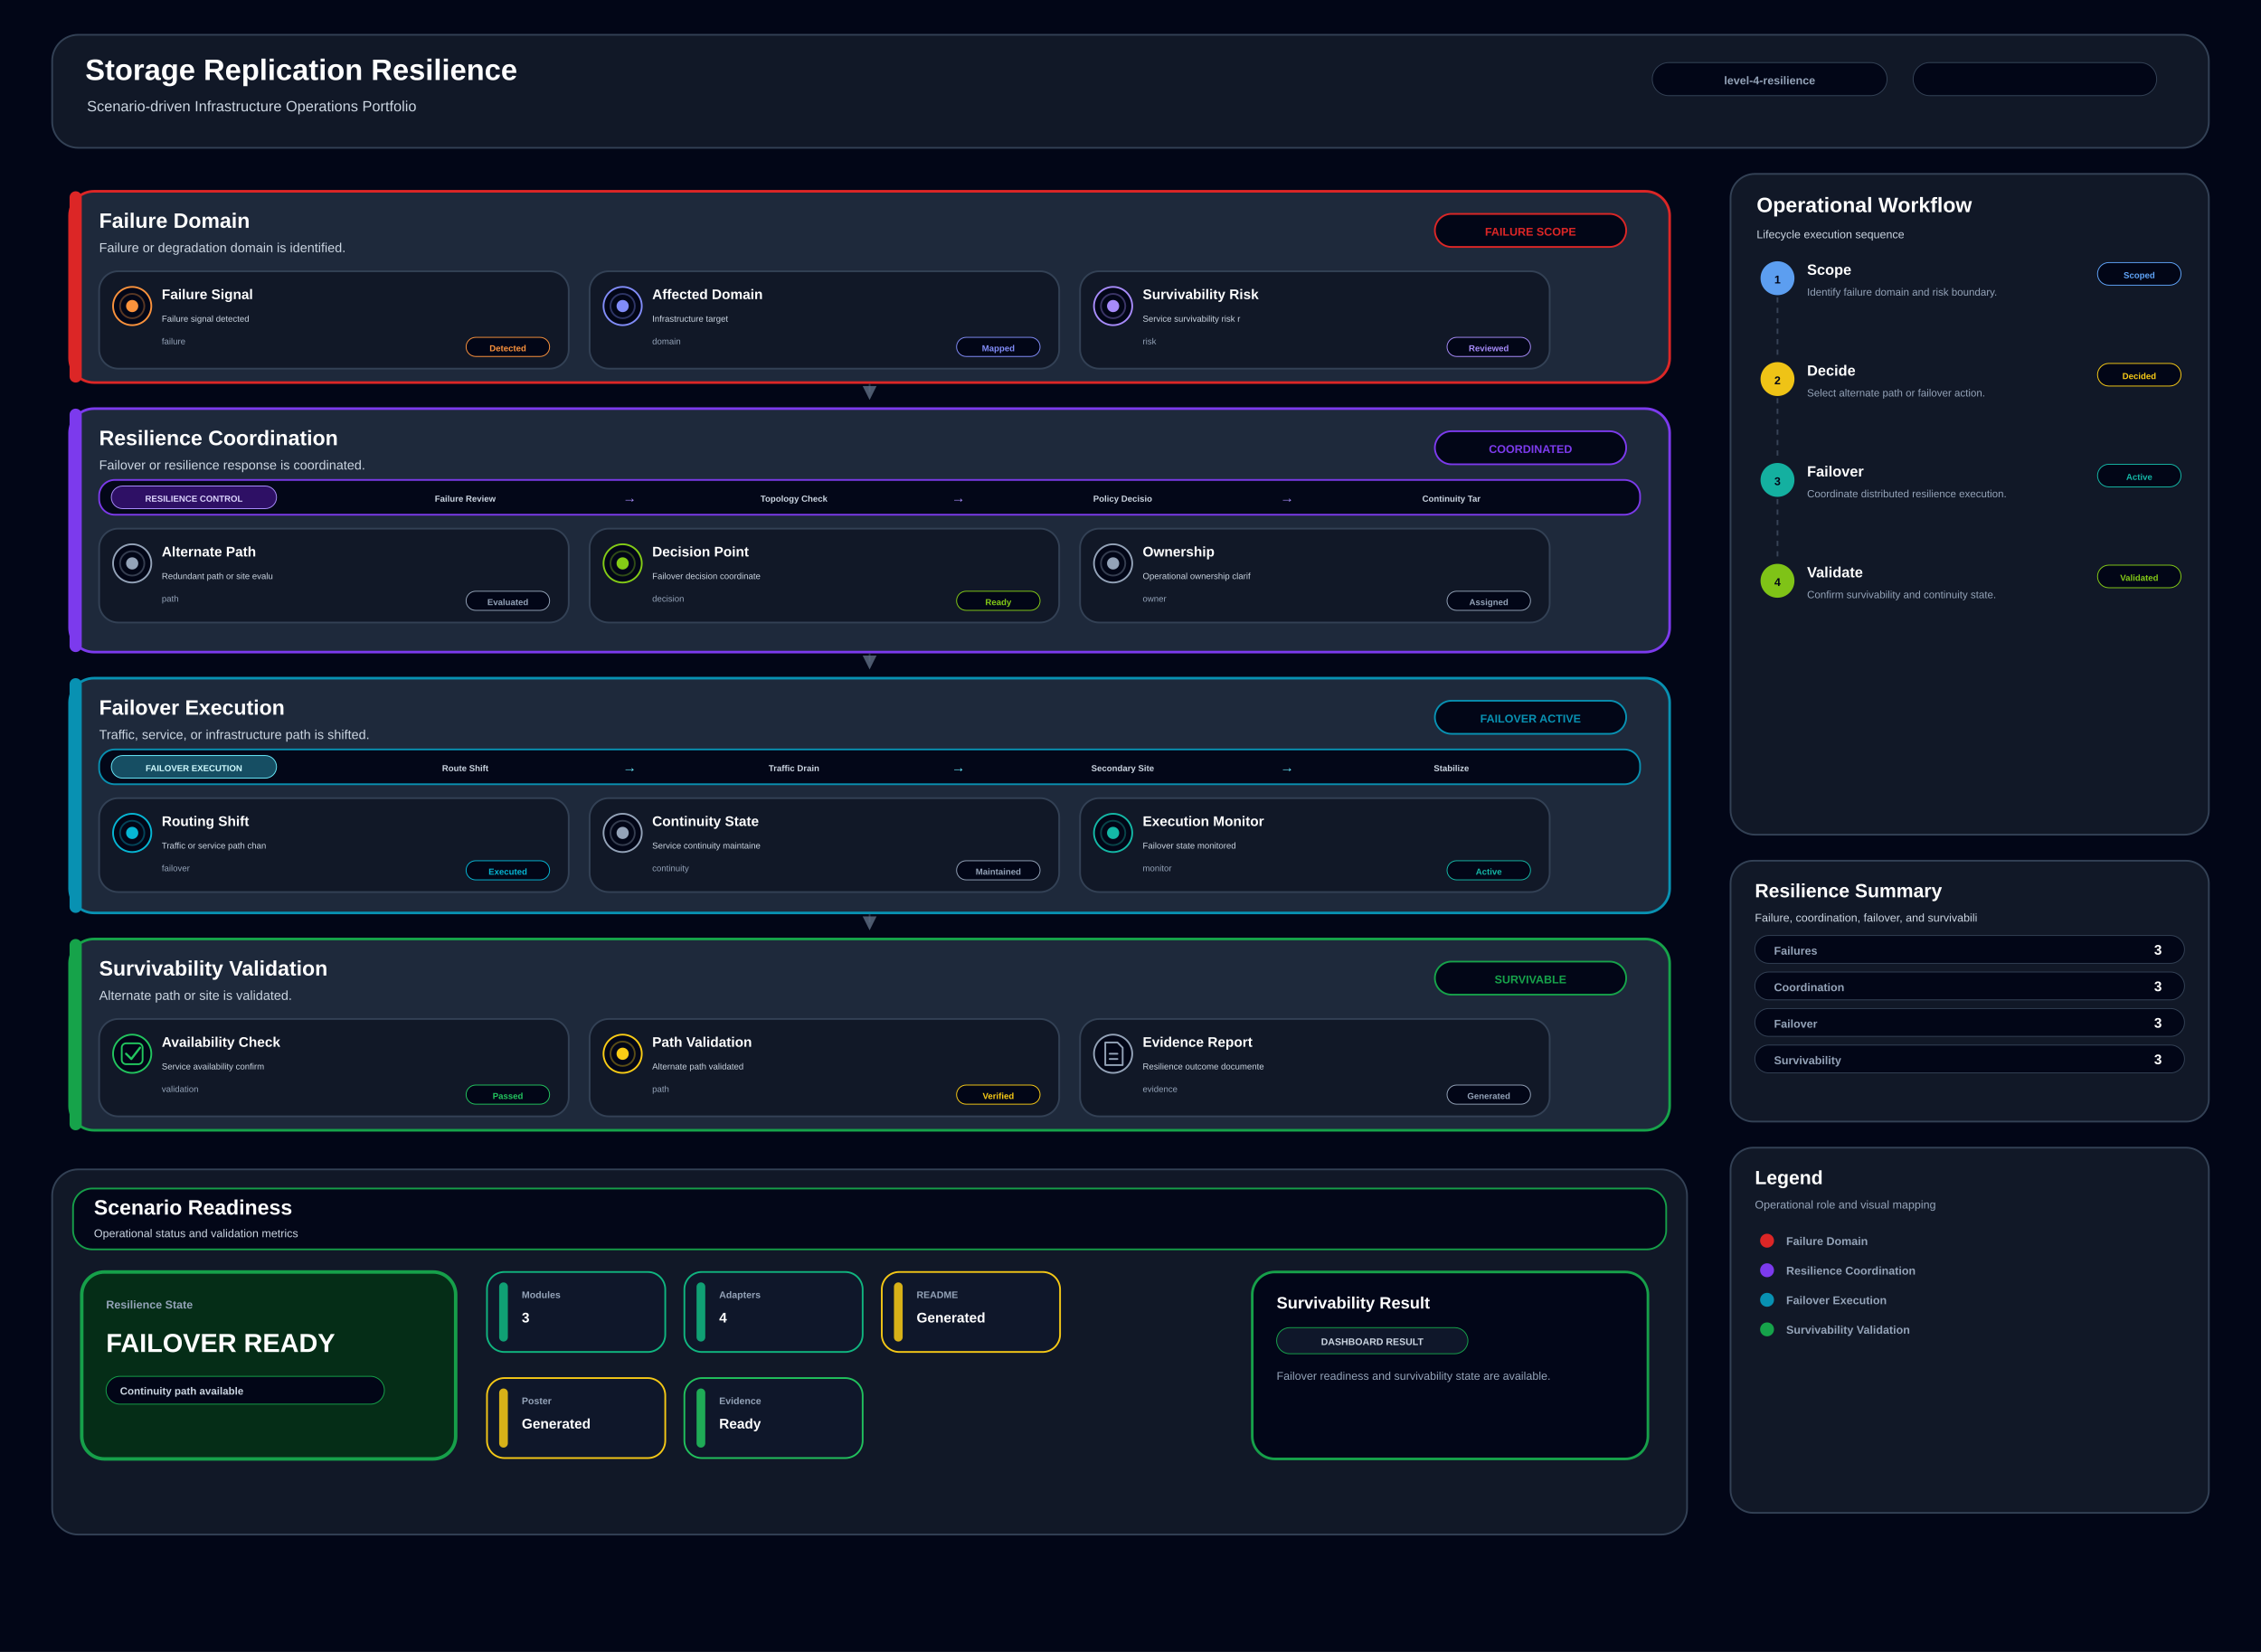
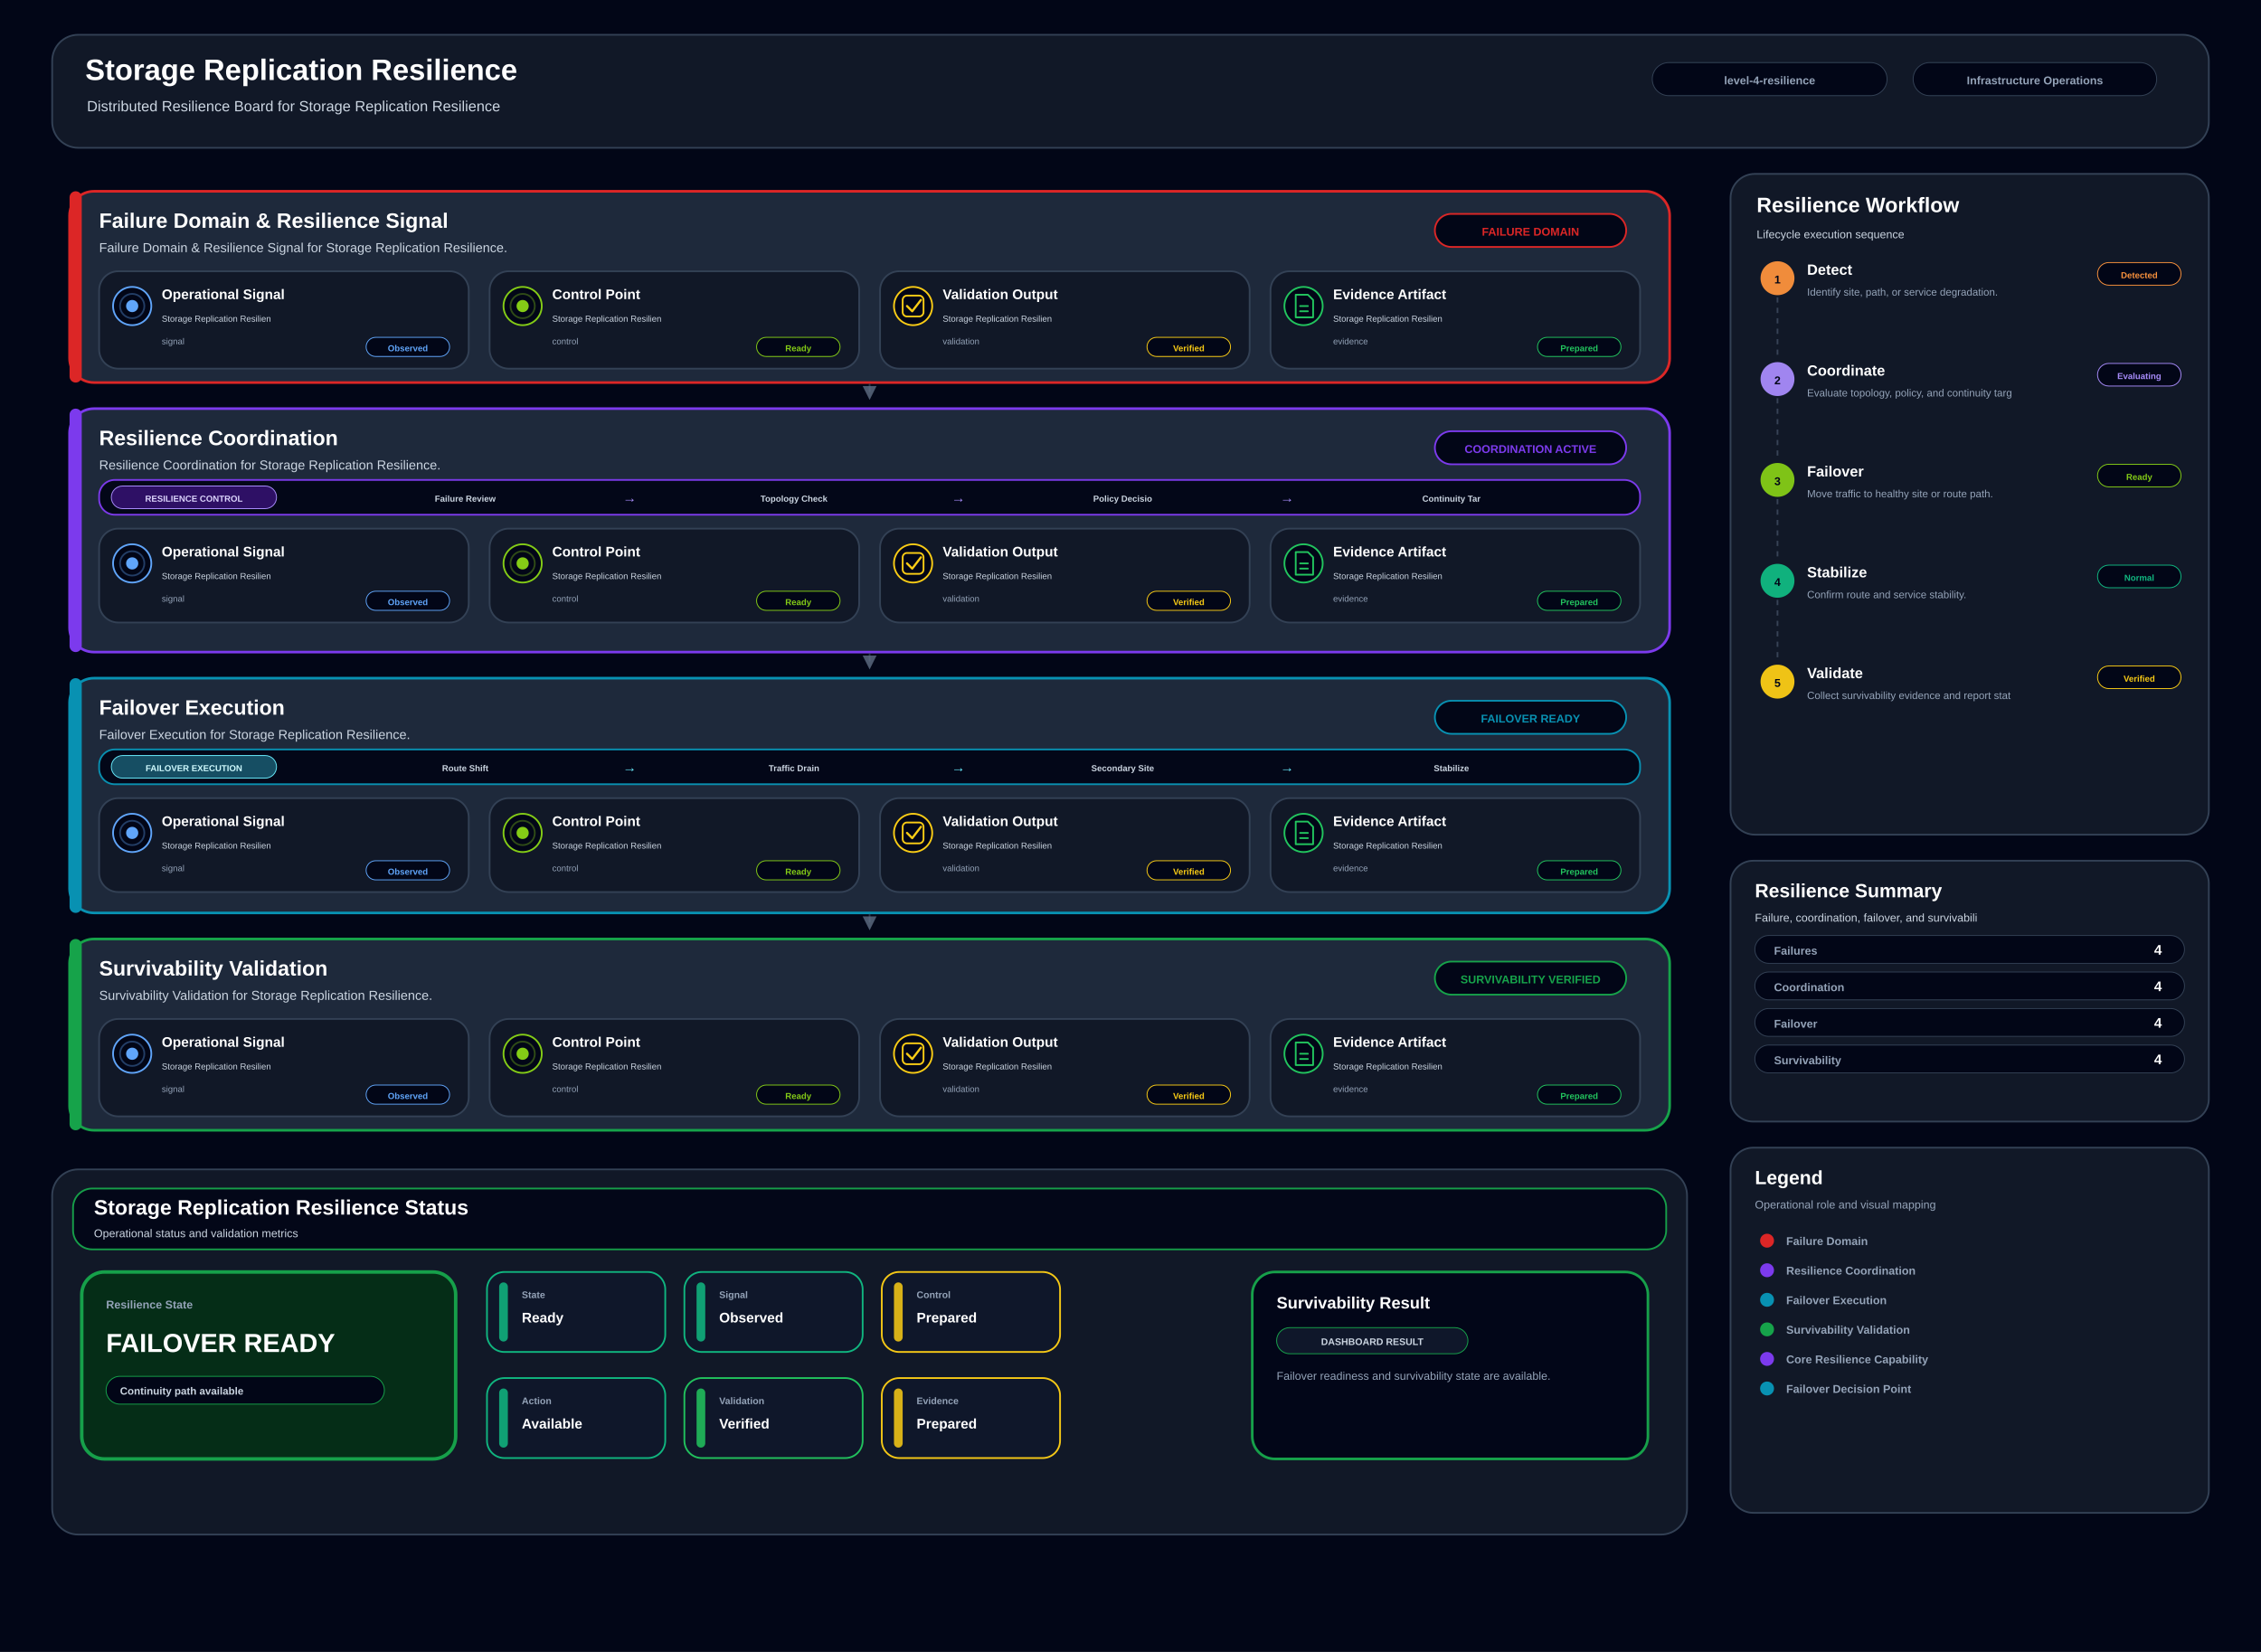
<svg xmlns="http://www.w3.org/2000/svg" width="2600" height="1900" viewBox="0 0 2600 1900" font-family="Arial, Helvetica, sans-serif">
  <style>text { font-family: Arial, Helvetica, sans-serif; letter-spacing: normal; word-spacing: normal; text-rendering: optimizeLegibility; font-kerning: normal; }</style>
  <style>text { font-family: Arial, Helvetica, sans-serif; letter-spacing: normal; word-spacing: normal; text-rendering: optimizeLegibility; font-kerning: normal; }</style>
  <rect width="2600" height="1900" fill="#020617" />
  <rect x="60" y="40" width="2480" height="130" rx="30" fill="#111827" stroke="#334155" stroke-width="2" />
  <text x="98" y="92" fill="#ffffff" font-size="34" font-weight="bold">Storage Replication Resilience</text>
-   <text x="100" y="128" fill="#cbd5e1" font-size="17">Scenario-driven Infrastructure Operations Portfolio</text>
+   <text x="100" y="128" fill="#cbd5e1" font-size="17">Distributed Resilience Board for Storage Replication Resilience</text>
  <rect x="1900" y="72" width="270" height="38" rx="19" fill="#020617" stroke="#334155" stroke-width="1" />
  <text x="2035" y="97" fill="#94a3b8" font-size="13" text-anchor="middle" font-weight="bold">level-4-resilience</text>
  <rect x="2200" y="72" width="280" height="38" rx="19" fill="#020617" stroke="#334155" stroke-width="1" />
-   <text x="2340" y="97" fill="#94a3b8" font-size="13" text-anchor="middle" font-weight="bold" />
+   <text x="2340" y="97" fill="#94a3b8" font-size="13" text-anchor="middle" font-weight="bold">Infrastructure Operations</text>
  <rect x="80" y="220" width="1840" height="220" rx="28" fill="#1e293b" stroke="#dc2626" stroke-width="3" />
  <rect x="80" y="220" width="14" height="220" rx="7" fill="#dc2626" />
-   <text x="114" y="262" fill="#ffffff" font-size="24" font-weight="bold">Failure Domain</text>
-   <text x="114" y="290" fill="#cbd5e1" font-size="15">Failure or degradation domain is identified.</text>
+   <text x="114" y="262" fill="#ffffff" font-size="24" font-weight="bold">Failure Domain &amp; Resilience Signal</text>
+   <text x="114" y="290" fill="#cbd5e1" font-size="15">Failure Domain &amp; Resilience Signal for Storage Replication Resilience.</text>
  <rect x="1650" y="246" width="220" height="38" rx="19" fill="#020617" stroke="#dc2626" stroke-width="2" />
-   <text x="1760" y="271" fill="#dc2626" font-size="13" text-anchor="middle" font-weight="bold">FAILURE SCOPE</text>
-   <rect x="114" y="312" width="540" height="112" rx="22" fill="#111827" stroke="#334155" stroke-width="2" />
-   <circle cx="152" cy="352" r="22" fill="#020617" stroke="#fb923c" stroke-width="2" />
-   <circle cx="152" cy="352" r="7" fill="#fb923c" />
-   <circle cx="152" cy="352" r="14" fill="none" stroke="#fb923c" stroke-width="2" opacity="0.35" />
-   <text x="186" y="344" fill="#ffffff" font-size="16" font-weight="bold">Failure Signal</text>
-   <text x="186" y="370" fill="#cbd5e1" font-size="10">Failure signal detected</text>
-   <text x="186" y="396" fill="#94a3b8" font-size="10">failure</text>
-   <rect x="536" y="388" width="96" height="22" rx="11" fill="#020617" stroke="#fb923c" stroke-width="1" />
-   <text x="584" y="404" fill="#fb923c" font-size="10" text-anchor="middle" font-weight="bold">Detected</text>
-   <rect x="678" y="312" width="540" height="112" rx="22" fill="#111827" stroke="#334155" stroke-width="2" />
-   <circle cx="716" cy="352" r="22" fill="#020617" stroke="#818cf8" stroke-width="2" />
-   <circle cx="716" cy="352" r="7" fill="#818cf8" />
-   <circle cx="716" cy="352" r="14" fill="none" stroke="#818cf8" stroke-width="2" opacity="0.35" />
-   <text x="750" y="344" fill="#ffffff" font-size="16" font-weight="bold">Affected Domain</text>
-   <text x="750" y="370" fill="#cbd5e1" font-size="10">Infrastructure target</text>
-   <text x="750" y="396" fill="#94a3b8" font-size="10">domain</text>
-   <rect x="1100" y="388" width="96" height="22" rx="11" fill="#020617" stroke="#818cf8" stroke-width="1" />
-   <text x="1148" y="404" fill="#818cf8" font-size="10" text-anchor="middle" font-weight="bold">Mapped</text>
-   <rect x="1242" y="312" width="540" height="112" rx="22" fill="#111827" stroke="#334155" stroke-width="2" />
-   <circle cx="1280" cy="352" r="22" fill="#020617" stroke="#a78bfa" stroke-width="2" />
-   <circle cx="1280" cy="352" r="7" fill="#a78bfa" />
-   <circle cx="1280" cy="352" r="14" fill="none" stroke="#a78bfa" stroke-width="2" opacity="0.35" />
-   <text x="1314" y="344" fill="#ffffff" font-size="16" font-weight="bold">Survivability Risk</text>
-   <text x="1314" y="370" fill="#cbd5e1" font-size="10">Service survivability risk r</text>
-   <text x="1314" y="396" fill="#94a3b8" font-size="10">risk</text>
-   <rect x="1664" y="388" width="96" height="22" rx="11" fill="#020617" stroke="#a78bfa" stroke-width="1" />
-   <text x="1712" y="404" fill="#a78bfa" font-size="10" text-anchor="middle" font-weight="bold">Reviewed</text>
+   <text x="1760" y="271" fill="#dc2626" font-size="13" text-anchor="middle" font-weight="bold">FAILURE DOMAIN</text>
+   <rect x="114" y="312" width="425" height="112" rx="22" fill="#111827" stroke="#334155" stroke-width="2" />
+   <circle cx="152" cy="352" r="22" fill="#020617" stroke="#60a5fa" stroke-width="2" />
+   <circle cx="152" cy="352" r="7" fill="#60a5fa" />
+   <circle cx="152" cy="352" r="14" fill="none" stroke="#60a5fa" stroke-width="2" opacity="0.35" />
+   <text x="186" y="344" fill="#ffffff" font-size="16" font-weight="bold">Operational Signal</text>
+   <text x="186" y="370" fill="#cbd5e1" font-size="10">Storage Replication Resilien</text>
+   <text x="186" y="396" fill="#94a3b8" font-size="10">signal</text>
+   <rect x="421" y="388" width="96" height="22" rx="11" fill="#020617" stroke="#60a5fa" stroke-width="1" />
+   <text x="469" y="404" fill="#60a5fa" font-size="10" text-anchor="middle" font-weight="bold">Observed</text>
+   <rect x="563" y="312" width="425" height="112" rx="22" fill="#111827" stroke="#334155" stroke-width="2" />
+   <circle cx="601" cy="352" r="22" fill="#020617" stroke="#84cc16" stroke-width="2" />
+   <circle cx="601" cy="352" r="7" fill="#84cc16" />
+   <circle cx="601" cy="352" r="14" fill="none" stroke="#84cc16" stroke-width="2" opacity="0.35" />
+   <text x="635" y="344" fill="#ffffff" font-size="16" font-weight="bold">Control Point</text>
+   <text x="635" y="370" fill="#cbd5e1" font-size="10">Storage Replication Resilien</text>
+   <text x="635" y="396" fill="#94a3b8" font-size="10">control</text>
+   <rect x="870" y="388" width="96" height="22" rx="11" fill="#020617" stroke="#84cc16" stroke-width="1" />
+   <text x="918" y="404" fill="#84cc16" font-size="10" text-anchor="middle" font-weight="bold">Ready</text>
+   <rect x="1012" y="312" width="425" height="112" rx="22" fill="#111827" stroke="#334155" stroke-width="2" />
+   <circle cx="1050" cy="352" r="22" fill="#020617" stroke="#facc15" stroke-width="2" />
+   <rect x="1038" y="340" width="24" height="24" rx="5" fill="none" stroke="#facc15" stroke-width="2" />
+   <polyline points="1043,352 1049,358 1059,345" fill="none" stroke="#facc15" stroke-width="2.5" stroke-linecap="round" stroke-linejoin="round" />
+   <text x="1084" y="344" fill="#ffffff" font-size="16" font-weight="bold">Validation Output</text>
+   <text x="1084" y="370" fill="#cbd5e1" font-size="10">Storage Replication Resilien</text>
+   <text x="1084" y="396" fill="#94a3b8" font-size="10">validation</text>
+   <rect x="1319" y="388" width="96" height="22" rx="11" fill="#020617" stroke="#facc15" stroke-width="1" />
+   <text x="1367" y="404" fill="#facc15" font-size="10" text-anchor="middle" font-weight="bold">Verified</text>
+   <rect x="1461" y="312" width="425" height="112" rx="22" fill="#111827" stroke="#334155" stroke-width="2" />
+   <circle cx="1499" cy="352" r="22" fill="#020617" stroke="#22c55e" stroke-width="2" />
+   <polygon points="1490,339 1504,339 1510,345 1510,365 1490,365" fill="none" stroke="#22c55e" stroke-width="2" stroke-linejoin="round" />
+   <line x1="1495" y1="352" x2="1504" y2="352" stroke="#22c55e" stroke-width="2" stroke-linecap="round" />
+   <line x1="1495" y1="358" x2="1504" y2="358" stroke="#22c55e" stroke-width="2" stroke-linecap="round" />
+   <text x="1533" y="344" fill="#ffffff" font-size="16" font-weight="bold">Evidence Artifact</text>
+   <text x="1533" y="370" fill="#cbd5e1" font-size="10">Storage Replication Resilien</text>
+   <text x="1533" y="396" fill="#94a3b8" font-size="10">evidence</text>
+   <rect x="1768" y="388" width="96" height="22" rx="11" fill="#020617" stroke="#22c55e" stroke-width="1" />
+   <text x="1816" y="404" fill="#22c55e" font-size="10" text-anchor="middle" font-weight="bold">Prepared</text>
  <rect x="80" y="470" width="1840" height="280" rx="28" fill="#1e293b" stroke="#7c3aed" stroke-width="3" />
  <rect x="80" y="470" width="14" height="280" rx="7" fill="#7c3aed" />
  <text x="114" y="512" fill="#ffffff" font-size="24" font-weight="bold">Resilience Coordination</text>
-   <text x="114" y="540" fill="#cbd5e1" font-size="15">Failover or resilience response is coordinated.</text>
+   <text x="114" y="540" fill="#cbd5e1" font-size="15">Resilience Coordination for Storage Replication Resilience.</text>
  <rect x="1650" y="496" width="220" height="38" rx="19" fill="#020617" stroke="#7c3aed" stroke-width="2" />
-   <text x="1760" y="521" fill="#7c3aed" font-size="13" text-anchor="middle" font-weight="bold">COORDINATED</text>
+   <text x="1760" y="521" fill="#7c3aed" font-size="13" text-anchor="middle" font-weight="bold">COORDINATION ACTIVE</text>
  <rect x="114" y="552" width="1772" height="40" rx="18" fill="#020617" stroke="#7c3aed" stroke-width="2" opacity="0.98" />
  <rect x="128" y="559" width="190" height="26" rx="13" fill="#2e1065" stroke="#a78bfa" stroke-width="1" />
  <text x="223.0" y="577" fill="#ddd6fe" font-size="10" text-anchor="middle" font-weight="bold">RESILIENCE CONTROL</text>
  <text x="535.0" y="577" fill="#cbd5e1" font-size="10" text-anchor="middle" font-weight="bold">Failure Review</text>
  <text x="724.0" y="578" fill="#a78bfa" font-size="16" text-anchor="middle" font-weight="bold">→</text>
  <text x="913.0" y="577" fill="#cbd5e1" font-size="10" text-anchor="middle" font-weight="bold">Topology Check</text>
  <text x="1102.0" y="578" fill="#a78bfa" font-size="16" text-anchor="middle" font-weight="bold">→</text>
  <text x="1291.0" y="577" fill="#cbd5e1" font-size="10" text-anchor="middle" font-weight="bold">Policy Decisio</text>
  <text x="1480.0" y="578" fill="#a78bfa" font-size="16" text-anchor="middle" font-weight="bold">→</text>
  <text x="1669.0" y="577" fill="#cbd5e1" font-size="10" text-anchor="middle" font-weight="bold">Continuity Tar</text>
-   <rect x="114" y="608" width="540" height="108" rx="22" fill="#111827" stroke="#334155" stroke-width="2" />
-   <circle cx="152" cy="648" r="22" fill="#020617" stroke="#94a3b8" stroke-width="2" />
-   <circle cx="152" cy="648" r="7" fill="#94a3b8" />
-   <circle cx="152" cy="648" r="14" fill="none" stroke="#94a3b8" stroke-width="2" opacity="0.35" />
-   <text x="186" y="640" fill="#ffffff" font-size="16" font-weight="bold">Alternate Path</text>
-   <text x="186" y="666" fill="#cbd5e1" font-size="10">Redundant path or site evalu</text>
-   <text x="186" y="692" fill="#94a3b8" font-size="10">path</text>
-   <rect x="536" y="680" width="96" height="22" rx="11" fill="#020617" stroke="#94a3b8" stroke-width="1" />
-   <text x="584" y="696" fill="#94a3b8" font-size="10" text-anchor="middle" font-weight="bold">Evaluated</text>
-   <rect x="678" y="608" width="540" height="108" rx="22" fill="#111827" stroke="#334155" stroke-width="2" />
-   <circle cx="716" cy="648" r="22" fill="#020617" stroke="#84cc16" stroke-width="2" />
-   <circle cx="716" cy="648" r="7" fill="#84cc16" />
-   <circle cx="716" cy="648" r="14" fill="none" stroke="#84cc16" stroke-width="2" opacity="0.35" />
-   <text x="750" y="640" fill="#ffffff" font-size="16" font-weight="bold">Decision Point</text>
-   <text x="750" y="666" fill="#cbd5e1" font-size="10">Failover decision coordinate</text>
-   <text x="750" y="692" fill="#94a3b8" font-size="10">decision</text>
-   <rect x="1100" y="680" width="96" height="22" rx="11" fill="#020617" stroke="#84cc16" stroke-width="1" />
-   <text x="1148" y="696" fill="#84cc16" font-size="10" text-anchor="middle" font-weight="bold">Ready</text>
-   <rect x="1242" y="608" width="540" height="108" rx="22" fill="#111827" stroke="#334155" stroke-width="2" />
-   <circle cx="1280" cy="648" r="22" fill="#020617" stroke="#94a3b8" stroke-width="2" />
-   <circle cx="1280" cy="648" r="7" fill="#94a3b8" />
-   <circle cx="1280" cy="648" r="14" fill="none" stroke="#94a3b8" stroke-width="2" opacity="0.35" />
-   <text x="1314" y="640" fill="#ffffff" font-size="16" font-weight="bold">Ownership</text>
-   <text x="1314" y="666" fill="#cbd5e1" font-size="10">Operational ownership clarif</text>
-   <text x="1314" y="692" fill="#94a3b8" font-size="10">owner</text>
-   <rect x="1664" y="680" width="96" height="22" rx="11" fill="#020617" stroke="#94a3b8" stroke-width="1" />
-   <text x="1712" y="696" fill="#94a3b8" font-size="10" text-anchor="middle" font-weight="bold">Assigned</text>
+   <rect x="114" y="608" width="425" height="108" rx="22" fill="#111827" stroke="#334155" stroke-width="2" />
+   <circle cx="152" cy="648" r="22" fill="#020617" stroke="#60a5fa" stroke-width="2" />
+   <circle cx="152" cy="648" r="7" fill="#60a5fa" />
+   <circle cx="152" cy="648" r="14" fill="none" stroke="#60a5fa" stroke-width="2" opacity="0.35" />
+   <text x="186" y="640" fill="#ffffff" font-size="16" font-weight="bold">Operational Signal</text>
+   <text x="186" y="666" fill="#cbd5e1" font-size="10">Storage Replication Resilien</text>
+   <text x="186" y="692" fill="#94a3b8" font-size="10">signal</text>
+   <rect x="421" y="680" width="96" height="22" rx="11" fill="#020617" stroke="#60a5fa" stroke-width="1" />
+   <text x="469" y="696" fill="#60a5fa" font-size="10" text-anchor="middle" font-weight="bold">Observed</text>
+   <rect x="563" y="608" width="425" height="108" rx="22" fill="#111827" stroke="#334155" stroke-width="2" />
+   <circle cx="601" cy="648" r="22" fill="#020617" stroke="#84cc16" stroke-width="2" />
+   <circle cx="601" cy="648" r="7" fill="#84cc16" />
+   <circle cx="601" cy="648" r="14" fill="none" stroke="#84cc16" stroke-width="2" opacity="0.35" />
+   <text x="635" y="640" fill="#ffffff" font-size="16" font-weight="bold">Control Point</text>
+   <text x="635" y="666" fill="#cbd5e1" font-size="10">Storage Replication Resilien</text>
+   <text x="635" y="692" fill="#94a3b8" font-size="10">control</text>
+   <rect x="870" y="680" width="96" height="22" rx="11" fill="#020617" stroke="#84cc16" stroke-width="1" />
+   <text x="918" y="696" fill="#84cc16" font-size="10" text-anchor="middle" font-weight="bold">Ready</text>
+   <rect x="1012" y="608" width="425" height="108" rx="22" fill="#111827" stroke="#334155" stroke-width="2" />
+   <circle cx="1050" cy="648" r="22" fill="#020617" stroke="#facc15" stroke-width="2" />
+   <rect x="1038" y="636" width="24" height="24" rx="5" fill="none" stroke="#facc15" stroke-width="2" />
+   <polyline points="1043,648 1049,654 1059,641" fill="none" stroke="#facc15" stroke-width="2.5" stroke-linecap="round" stroke-linejoin="round" />
+   <text x="1084" y="640" fill="#ffffff" font-size="16" font-weight="bold">Validation Output</text>
+   <text x="1084" y="666" fill="#cbd5e1" font-size="10">Storage Replication Resilien</text>
+   <text x="1084" y="692" fill="#94a3b8" font-size="10">validation</text>
+   <rect x="1319" y="680" width="96" height="22" rx="11" fill="#020617" stroke="#facc15" stroke-width="1" />
+   <text x="1367" y="696" fill="#facc15" font-size="10" text-anchor="middle" font-weight="bold">Verified</text>
+   <rect x="1461" y="608" width="425" height="108" rx="22" fill="#111827" stroke="#334155" stroke-width="2" />
+   <circle cx="1499" cy="648" r="22" fill="#020617" stroke="#22c55e" stroke-width="2" />
+   <polygon points="1490,635 1504,635 1510,641 1510,661 1490,661" fill="none" stroke="#22c55e" stroke-width="2" stroke-linejoin="round" />
+   <line x1="1495" y1="648" x2="1504" y2="648" stroke="#22c55e" stroke-width="2" stroke-linecap="round" />
+   <line x1="1495" y1="654" x2="1504" y2="654" stroke="#22c55e" stroke-width="2" stroke-linecap="round" />
+   <text x="1533" y="640" fill="#ffffff" font-size="16" font-weight="bold">Evidence Artifact</text>
+   <text x="1533" y="666" fill="#cbd5e1" font-size="10">Storage Replication Resilien</text>
+   <text x="1533" y="692" fill="#94a3b8" font-size="10">evidence</text>
+   <rect x="1768" y="680" width="96" height="22" rx="11" fill="#020617" stroke="#22c55e" stroke-width="1" />
+   <text x="1816" y="696" fill="#22c55e" font-size="10" text-anchor="middle" font-weight="bold">Prepared</text>
  <rect x="80" y="780" width="1840" height="270" rx="28" fill="#1e293b" stroke="#0891b2" stroke-width="3" />
  <rect x="80" y="780" width="14" height="270" rx="7" fill="#0891b2" />
  <text x="114" y="822" fill="#ffffff" font-size="24" font-weight="bold">Failover Execution</text>
-   <text x="114" y="850" fill="#cbd5e1" font-size="15">Traffic, service, or infrastructure path is shifted.</text>
+   <text x="114" y="850" fill="#cbd5e1" font-size="15">Failover Execution for Storage Replication Resilience.</text>
  <rect x="1650" y="806" width="220" height="38" rx="19" fill="#020617" stroke="#0891b2" stroke-width="2" />
-   <text x="1760" y="831" fill="#0891b2" font-size="13" text-anchor="middle" font-weight="bold">FAILOVER ACTIVE</text>
+   <text x="1760" y="831" fill="#0891b2" font-size="13" text-anchor="middle" font-weight="bold">FAILOVER READY</text>
  <rect x="114" y="862" width="1772" height="40" rx="18" fill="#020617" stroke="#0891b2" stroke-width="2" opacity="0.98" />
  <rect x="128" y="869" width="190" height="26" rx="13" fill="#164e63" stroke="#67e8f9" stroke-width="1" />
  <text x="223.0" y="887" fill="#cffafe" font-size="10" text-anchor="middle" font-weight="bold">FAILOVER EXECUTION</text>
  <text x="535.0" y="887" fill="#cbd5e1" font-size="10" text-anchor="middle" font-weight="bold">Route Shift</text>
  <text x="724.0" y="888" fill="#67e8f9" font-size="16" text-anchor="middle" font-weight="bold">→</text>
  <text x="913.0" y="887" fill="#cbd5e1" font-size="10" text-anchor="middle" font-weight="bold">Traffic Drain</text>
  <text x="1102.0" y="888" fill="#67e8f9" font-size="16" text-anchor="middle" font-weight="bold">→</text>
  <text x="1291.0" y="887" fill="#cbd5e1" font-size="10" text-anchor="middle" font-weight="bold">Secondary Site</text>
  <text x="1480.0" y="888" fill="#67e8f9" font-size="16" text-anchor="middle" font-weight="bold">→</text>
  <text x="1669.0" y="887" fill="#cbd5e1" font-size="10" text-anchor="middle" font-weight="bold">Stabilize</text>
-   <rect x="114" y="918" width="540" height="108" rx="22" fill="#111827" stroke="#334155" stroke-width="2" />
-   <circle cx="152" cy="958" r="22" fill="#020617" stroke="#06b6d4" stroke-width="2" />
-   <circle cx="152" cy="958" r="7" fill="#06b6d4" />
-   <circle cx="152" cy="958" r="14" fill="none" stroke="#06b6d4" stroke-width="2" opacity="0.35" />
-   <text x="186" y="950" fill="#ffffff" font-size="16" font-weight="bold">Routing Shift</text>
-   <text x="186" y="976" fill="#cbd5e1" font-size="10">Traffic or service path chan</text>
-   <text x="186" y="1002" fill="#94a3b8" font-size="10">failover</text>
-   <rect x="536" y="990" width="96" height="22" rx="11" fill="#020617" stroke="#06b6d4" stroke-width="1" />
-   <text x="584" y="1006" fill="#06b6d4" font-size="10" text-anchor="middle" font-weight="bold">Executed</text>
-   <rect x="678" y="918" width="540" height="108" rx="22" fill="#111827" stroke="#334155" stroke-width="2" />
-   <circle cx="716" cy="958" r="22" fill="#020617" stroke="#94a3b8" stroke-width="2" />
-   <circle cx="716" cy="958" r="7" fill="#94a3b8" />
-   <circle cx="716" cy="958" r="14" fill="none" stroke="#94a3b8" stroke-width="2" opacity="0.35" />
-   <text x="750" y="950" fill="#ffffff" font-size="16" font-weight="bold">Continuity State</text>
-   <text x="750" y="976" fill="#cbd5e1" font-size="10">Service continuity maintaine</text>
-   <text x="750" y="1002" fill="#94a3b8" font-size="10">continuity</text>
-   <rect x="1100" y="990" width="96" height="22" rx="11" fill="#020617" stroke="#94a3b8" stroke-width="1" />
-   <text x="1148" y="1006" fill="#94a3b8" font-size="10" text-anchor="middle" font-weight="bold">Maintained</text>
-   <rect x="1242" y="918" width="540" height="108" rx="22" fill="#111827" stroke="#334155" stroke-width="2" />
-   <circle cx="1280" cy="958" r="22" fill="#020617" stroke="#14b8a6" stroke-width="2" />
-   <circle cx="1280" cy="958" r="7" fill="#14b8a6" />
-   <circle cx="1280" cy="958" r="14" fill="none" stroke="#14b8a6" stroke-width="2" opacity="0.35" />
-   <text x="1314" y="950" fill="#ffffff" font-size="16" font-weight="bold">Execution Monitor</text>
-   <text x="1314" y="976" fill="#cbd5e1" font-size="10">Failover state monitored</text>
-   <text x="1314" y="1002" fill="#94a3b8" font-size="10">monitor</text>
-   <rect x="1664" y="990" width="96" height="22" rx="11" fill="#020617" stroke="#14b8a6" stroke-width="1" />
-   <text x="1712" y="1006" fill="#14b8a6" font-size="10" text-anchor="middle" font-weight="bold">Active</text>
+   <rect x="114" y="918" width="425" height="108" rx="22" fill="#111827" stroke="#334155" stroke-width="2" />
+   <circle cx="152" cy="958" r="22" fill="#020617" stroke="#60a5fa" stroke-width="2" />
+   <circle cx="152" cy="958" r="7" fill="#60a5fa" />
+   <circle cx="152" cy="958" r="14" fill="none" stroke="#60a5fa" stroke-width="2" opacity="0.35" />
+   <text x="186" y="950" fill="#ffffff" font-size="16" font-weight="bold">Operational Signal</text>
+   <text x="186" y="976" fill="#cbd5e1" font-size="10">Storage Replication Resilien</text>
+   <text x="186" y="1002" fill="#94a3b8" font-size="10">signal</text>
+   <rect x="421" y="990" width="96" height="22" rx="11" fill="#020617" stroke="#60a5fa" stroke-width="1" />
+   <text x="469" y="1006" fill="#60a5fa" font-size="10" text-anchor="middle" font-weight="bold">Observed</text>
+   <rect x="563" y="918" width="425" height="108" rx="22" fill="#111827" stroke="#334155" stroke-width="2" />
+   <circle cx="601" cy="958" r="22" fill="#020617" stroke="#84cc16" stroke-width="2" />
+   <circle cx="601" cy="958" r="7" fill="#84cc16" />
+   <circle cx="601" cy="958" r="14" fill="none" stroke="#84cc16" stroke-width="2" opacity="0.35" />
+   <text x="635" y="950" fill="#ffffff" font-size="16" font-weight="bold">Control Point</text>
+   <text x="635" y="976" fill="#cbd5e1" font-size="10">Storage Replication Resilien</text>
+   <text x="635" y="1002" fill="#94a3b8" font-size="10">control</text>
+   <rect x="870" y="990" width="96" height="22" rx="11" fill="#020617" stroke="#84cc16" stroke-width="1" />
+   <text x="918" y="1006" fill="#84cc16" font-size="10" text-anchor="middle" font-weight="bold">Ready</text>
+   <rect x="1012" y="918" width="425" height="108" rx="22" fill="#111827" stroke="#334155" stroke-width="2" />
+   <circle cx="1050" cy="958" r="22" fill="#020617" stroke="#facc15" stroke-width="2" />
+   <rect x="1038" y="946" width="24" height="24" rx="5" fill="none" stroke="#facc15" stroke-width="2" />
+   <polyline points="1043,958 1049,964 1059,951" fill="none" stroke="#facc15" stroke-width="2.5" stroke-linecap="round" stroke-linejoin="round" />
+   <text x="1084" y="950" fill="#ffffff" font-size="16" font-weight="bold">Validation Output</text>
+   <text x="1084" y="976" fill="#cbd5e1" font-size="10">Storage Replication Resilien</text>
+   <text x="1084" y="1002" fill="#94a3b8" font-size="10">validation</text>
+   <rect x="1319" y="990" width="96" height="22" rx="11" fill="#020617" stroke="#facc15" stroke-width="1" />
+   <text x="1367" y="1006" fill="#facc15" font-size="10" text-anchor="middle" font-weight="bold">Verified</text>
+   <rect x="1461" y="918" width="425" height="108" rx="22" fill="#111827" stroke="#334155" stroke-width="2" />
+   <circle cx="1499" cy="958" r="22" fill="#020617" stroke="#22c55e" stroke-width="2" />
+   <polygon points="1490,945 1504,945 1510,951 1510,971 1490,971" fill="none" stroke="#22c55e" stroke-width="2" stroke-linejoin="round" />
+   <line x1="1495" y1="958" x2="1504" y2="958" stroke="#22c55e" stroke-width="2" stroke-linecap="round" />
+   <line x1="1495" y1="964" x2="1504" y2="964" stroke="#22c55e" stroke-width="2" stroke-linecap="round" />
+   <text x="1533" y="950" fill="#ffffff" font-size="16" font-weight="bold">Evidence Artifact</text>
+   <text x="1533" y="976" fill="#cbd5e1" font-size="10">Storage Replication Resilien</text>
+   <text x="1533" y="1002" fill="#94a3b8" font-size="10">evidence</text>
+   <rect x="1768" y="990" width="96" height="22" rx="11" fill="#020617" stroke="#22c55e" stroke-width="1" />
+   <text x="1816" y="1006" fill="#22c55e" font-size="10" text-anchor="middle" font-weight="bold">Prepared</text>
  <rect x="80" y="1080" width="1840" height="220" rx="28" fill="#1e293b" stroke="#16a34a" stroke-width="3" />
  <rect x="80" y="1080" width="14" height="220" rx="7" fill="#16a34a" />
  <text x="114" y="1122" fill="#ffffff" font-size="24" font-weight="bold">Survivability Validation</text>
-   <text x="114" y="1150" fill="#cbd5e1" font-size="15">Alternate path or site is validated.</text>
+   <text x="114" y="1150" fill="#cbd5e1" font-size="15">Survivability Validation for Storage Replication Resilience.</text>
  <rect x="1650" y="1106" width="220" height="38" rx="19" fill="#020617" stroke="#16a34a" stroke-width="2" />
-   <text x="1760" y="1131" fill="#16a34a" font-size="13" text-anchor="middle" font-weight="bold">SURVIVABLE</text>
-   <rect x="114" y="1172" width="540" height="112" rx="22" fill="#111827" stroke="#334155" stroke-width="2" />
-   <circle cx="152" cy="1212" r="22" fill="#020617" stroke="#22c55e" stroke-width="2" />
-   <rect x="140" y="1200" width="24" height="24" rx="5" fill="none" stroke="#22c55e" stroke-width="2" />
-   <polyline points="145,1212 151,1218 161,1205" fill="none" stroke="#22c55e" stroke-width="2.5" stroke-linecap="round" stroke-linejoin="round" />
-   <text x="186" y="1204" fill="#ffffff" font-size="16" font-weight="bold">Availability Check</text>
-   <text x="186" y="1230" fill="#cbd5e1" font-size="10">Service availability confirm</text>
-   <text x="186" y="1256" fill="#94a3b8" font-size="10">validation</text>
-   <rect x="536" y="1248" width="96" height="22" rx="11" fill="#020617" stroke="#22c55e" stroke-width="1" />
-   <text x="584" y="1264" fill="#22c55e" font-size="10" text-anchor="middle" font-weight="bold">Passed</text>
-   <rect x="678" y="1172" width="540" height="112" rx="22" fill="#111827" stroke="#334155" stroke-width="2" />
-   <circle cx="716" cy="1212" r="22" fill="#020617" stroke="#facc15" stroke-width="2" />
-   <circle cx="716" cy="1212" r="7" fill="#facc15" />
-   <circle cx="716" cy="1212" r="14" fill="none" stroke="#facc15" stroke-width="2" opacity="0.35" />
-   <text x="750" y="1204" fill="#ffffff" font-size="16" font-weight="bold">Path Validation</text>
-   <text x="750" y="1230" fill="#cbd5e1" font-size="10">Alternate path validated</text>
-   <text x="750" y="1256" fill="#94a3b8" font-size="10">path</text>
-   <rect x="1100" y="1248" width="96" height="22" rx="11" fill="#020617" stroke="#facc15" stroke-width="1" />
-   <text x="1148" y="1264" fill="#facc15" font-size="10" text-anchor="middle" font-weight="bold">Verified</text>
-   <rect x="1242" y="1172" width="540" height="112" rx="22" fill="#111827" stroke="#334155" stroke-width="2" />
-   <circle cx="1280" cy="1212" r="22" fill="#020617" stroke="#94a3b8" stroke-width="2" />
-   <polygon points="1271,1199 1285,1199 1291,1205 1291,1225 1271,1225" fill="none" stroke="#94a3b8" stroke-width="2" stroke-linejoin="round" />
-   <line x1="1276" y1="1212" x2="1285" y2="1212" stroke="#94a3b8" stroke-width="2" stroke-linecap="round" />
-   <line x1="1276" y1="1218" x2="1285" y2="1218" stroke="#94a3b8" stroke-width="2" stroke-linecap="round" />
-   <text x="1314" y="1204" fill="#ffffff" font-size="16" font-weight="bold">Evidence Report</text>
-   <text x="1314" y="1230" fill="#cbd5e1" font-size="10">Resilience outcome documente</text>
-   <text x="1314" y="1256" fill="#94a3b8" font-size="10">evidence</text>
-   <rect x="1664" y="1248" width="96" height="22" rx="11" fill="#020617" stroke="#94a3b8" stroke-width="1" />
-   <text x="1712" y="1264" fill="#94a3b8" font-size="10" text-anchor="middle" font-weight="bold">Generated</text>
+   <text x="1760" y="1131" fill="#16a34a" font-size="13" text-anchor="middle" font-weight="bold">SURVIVABILITY VERIFIED</text>
+   <rect x="114" y="1172" width="425" height="112" rx="22" fill="#111827" stroke="#334155" stroke-width="2" />
+   <circle cx="152" cy="1212" r="22" fill="#020617" stroke="#60a5fa" stroke-width="2" />
+   <circle cx="152" cy="1212" r="7" fill="#60a5fa" />
+   <circle cx="152" cy="1212" r="14" fill="none" stroke="#60a5fa" stroke-width="2" opacity="0.35" />
+   <text x="186" y="1204" fill="#ffffff" font-size="16" font-weight="bold">Operational Signal</text>
+   <text x="186" y="1230" fill="#cbd5e1" font-size="10">Storage Replication Resilien</text>
+   <text x="186" y="1256" fill="#94a3b8" font-size="10">signal</text>
+   <rect x="421" y="1248" width="96" height="22" rx="11" fill="#020617" stroke="#60a5fa" stroke-width="1" />
+   <text x="469" y="1264" fill="#60a5fa" font-size="10" text-anchor="middle" font-weight="bold">Observed</text>
+   <rect x="563" y="1172" width="425" height="112" rx="22" fill="#111827" stroke="#334155" stroke-width="2" />
+   <circle cx="601" cy="1212" r="22" fill="#020617" stroke="#84cc16" stroke-width="2" />
+   <circle cx="601" cy="1212" r="7" fill="#84cc16" />
+   <circle cx="601" cy="1212" r="14" fill="none" stroke="#84cc16" stroke-width="2" opacity="0.35" />
+   <text x="635" y="1204" fill="#ffffff" font-size="16" font-weight="bold">Control Point</text>
+   <text x="635" y="1230" fill="#cbd5e1" font-size="10">Storage Replication Resilien</text>
+   <text x="635" y="1256" fill="#94a3b8" font-size="10">control</text>
+   <rect x="870" y="1248" width="96" height="22" rx="11" fill="#020617" stroke="#84cc16" stroke-width="1" />
+   <text x="918" y="1264" fill="#84cc16" font-size="10" text-anchor="middle" font-weight="bold">Ready</text>
+   <rect x="1012" y="1172" width="425" height="112" rx="22" fill="#111827" stroke="#334155" stroke-width="2" />
+   <circle cx="1050" cy="1212" r="22" fill="#020617" stroke="#facc15" stroke-width="2" />
+   <rect x="1038" y="1200" width="24" height="24" rx="5" fill="none" stroke="#facc15" stroke-width="2" />
+   <polyline points="1043,1212 1049,1218 1059,1205" fill="none" stroke="#facc15" stroke-width="2.5" stroke-linecap="round" stroke-linejoin="round" />
+   <text x="1084" y="1204" fill="#ffffff" font-size="16" font-weight="bold">Validation Output</text>
+   <text x="1084" y="1230" fill="#cbd5e1" font-size="10">Storage Replication Resilien</text>
+   <text x="1084" y="1256" fill="#94a3b8" font-size="10">validation</text>
+   <rect x="1319" y="1248" width="96" height="22" rx="11" fill="#020617" stroke="#facc15" stroke-width="1" />
+   <text x="1367" y="1264" fill="#facc15" font-size="10" text-anchor="middle" font-weight="bold">Verified</text>
+   <rect x="1461" y="1172" width="425" height="112" rx="22" fill="#111827" stroke="#334155" stroke-width="2" />
+   <circle cx="1499" cy="1212" r="22" fill="#020617" stroke="#22c55e" stroke-width="2" />
+   <polygon points="1490,1199 1504,1199 1510,1205 1510,1225 1490,1225" fill="none" stroke="#22c55e" stroke-width="2" stroke-linejoin="round" />
+   <line x1="1495" y1="1212" x2="1504" y2="1212" stroke="#22c55e" stroke-width="2" stroke-linecap="round" />
+   <line x1="1495" y1="1218" x2="1504" y2="1218" stroke="#22c55e" stroke-width="2" stroke-linecap="round" />
+   <text x="1533" y="1204" fill="#ffffff" font-size="16" font-weight="bold">Evidence Artifact</text>
+   <text x="1533" y="1230" fill="#cbd5e1" font-size="10">Storage Replication Resilien</text>
+   <text x="1533" y="1256" fill="#94a3b8" font-size="10">evidence</text>
+   <rect x="1768" y="1248" width="96" height="22" rx="11" fill="#020617" stroke="#22c55e" stroke-width="1" />
+   <text x="1816" y="1264" fill="#22c55e" font-size="10" text-anchor="middle" font-weight="bold">Prepared</text>
  <line x1="1000.0" y1="450" x2="1000.0" y2="442" stroke="#475569" stroke-width="2" stroke-linecap="round" stroke-dasharray="8 8" opacity="0.55" />
  <polygon points="992.0,444 1008.0,444 1000.0,460" fill="#64748b" opacity="0.75" />
  <line x1="1000.0" y1="760" x2="1000.0" y2="752" stroke="#475569" stroke-width="2" stroke-linecap="round" stroke-dasharray="8 8" opacity="0.55" />
  <polygon points="992.0,754 1008.0,754 1000.0,770" fill="#64748b" opacity="0.75" />
  <line x1="1000.0" y1="1060" x2="1000.0" y2="1052" stroke="#475569" stroke-width="2" stroke-linecap="round" stroke-dasharray="8 8" opacity="0.55" />
  <polygon points="992.0,1054 1008.0,1054 1000.0,1070" fill="#64748b" opacity="0.75" />
  <rect x="1990" y="200" width="550" height="760" rx="28" fill="#111827" stroke="#334155" stroke-width="2" />
-   <text x="2020" y="244" fill="#ffffff" font-size="24" font-weight="bold">Operational Workflow</text>
+   <text x="2020" y="244" fill="#ffffff" font-size="24" font-weight="bold">Resilience Workflow</text>
  <text x="2020" y="274" fill="#cbd5e1" font-size="13">Lifecycle execution sequence</text>
-   <circle cx="2044" cy="320" r="18" fill="#60a5fa" stroke="#60a5fa" stroke-width="3" opacity="0.95" />
+   <circle cx="2044" cy="320" r="18" fill="#fb923c" stroke="#fb923c" stroke-width="3" opacity="0.95" />
  <text x="2044" y="326" fill="#020617" font-size="13" text-anchor="middle" font-weight="bold">1</text>
-   <text x="2078" y="316" fill="#ffffff" font-size="17" font-weight="bold">Scope</text>
-   <text x="2078" y="340" fill="#94a3b8" font-size="12">Identify failure domain and risk boundary.</text>
-   <rect x="2412" y="302" width="96" height="26" rx="13" fill="#020617" stroke="#60a5fa" stroke-width="1" />
-   <text x="2460" y="320" fill="#60a5fa" font-size="10" text-anchor="middle" font-weight="bold">Scoped</text>
+   <text x="2078" y="316" fill="#ffffff" font-size="17" font-weight="bold">Detect</text>
+   <text x="2078" y="340" fill="#94a3b8" font-size="12">Identify site, path, or service degradation.</text>
+   <rect x="2412" y="302" width="96" height="26" rx="13" fill="#020617" stroke="#fb923c" stroke-width="1" />
+   <text x="2460" y="320" fill="#fb923c" font-size="10" text-anchor="middle" font-weight="bold">Detected</text>
  <line x1="2044" y1="342" x2="2044" y2="412" stroke="#475569" stroke-width="2" stroke-dasharray="6 6" opacity="0.7" />
-   <circle cx="2044" cy="436" r="18" fill="#facc15" stroke="#facc15" stroke-width="3" opacity="0.95" />
+   <circle cx="2044" cy="436" r="18" fill="#a78bfa" stroke="#a78bfa" stroke-width="3" opacity="0.95" />
  <text x="2044" y="442" fill="#020617" font-size="13" text-anchor="middle" font-weight="bold">2</text>
-   <text x="2078" y="432" fill="#ffffff" font-size="17" font-weight="bold">Decide</text>
-   <text x="2078" y="456" fill="#94a3b8" font-size="12">Select alternate path or failover action.</text>
-   <rect x="2412" y="418" width="96" height="26" rx="13" fill="#020617" stroke="#facc15" stroke-width="1" />
-   <text x="2460" y="436" fill="#facc15" font-size="10" text-anchor="middle" font-weight="bold">Decided</text>
+   <text x="2078" y="432" fill="#ffffff" font-size="17" font-weight="bold">Coordinate</text>
+   <text x="2078" y="456" fill="#94a3b8" font-size="12">Evaluate topology, policy, and continuity targ</text>
+   <rect x="2412" y="418" width="96" height="26" rx="13" fill="#020617" stroke="#a78bfa" stroke-width="1" />
+   <text x="2460" y="436" fill="#a78bfa" font-size="10" text-anchor="middle" font-weight="bold">Evaluating</text>
  <line x1="2044" y1="458" x2="2044" y2="528" stroke="#475569" stroke-width="2" stroke-dasharray="6 6" opacity="0.7" />
-   <circle cx="2044" cy="552" r="18" fill="#14b8a6" stroke="#14b8a6" stroke-width="3" opacity="0.95" />
+   <circle cx="2044" cy="552" r="18" fill="#84cc16" stroke="#84cc16" stroke-width="3" opacity="0.95" />
  <text x="2044" y="558" fill="#020617" font-size="13" text-anchor="middle" font-weight="bold">3</text>
  <text x="2078" y="548" fill="#ffffff" font-size="17" font-weight="bold">Failover</text>
-   <text x="2078" y="572" fill="#94a3b8" font-size="12">Coordinate distributed resilience execution.</text>
-   <rect x="2412" y="534" width="96" height="26" rx="13" fill="#020617" stroke="#14b8a6" stroke-width="1" />
-   <text x="2460" y="552" fill="#14b8a6" font-size="10" text-anchor="middle" font-weight="bold">Active</text>
+   <text x="2078" y="572" fill="#94a3b8" font-size="12">Move traffic to healthy site or route path.</text>
+   <rect x="2412" y="534" width="96" height="26" rx="13" fill="#020617" stroke="#84cc16" stroke-width="1" />
+   <text x="2460" y="552" fill="#84cc16" font-size="10" text-anchor="middle" font-weight="bold">Ready</text>
  <line x1="2044" y1="574" x2="2044" y2="644" stroke="#475569" stroke-width="2" stroke-dasharray="6 6" opacity="0.7" />
-   <circle cx="2044" cy="668" r="18" fill="#84cc16" stroke="#84cc16" stroke-width="3" opacity="0.95" />
+   <circle cx="2044" cy="668" r="18" fill="#10b981" stroke="#10b981" stroke-width="3" opacity="0.95" />
  <text x="2044" y="674" fill="#020617" font-size="13" text-anchor="middle" font-weight="bold">4</text>
-   <text x="2078" y="664" fill="#ffffff" font-size="17" font-weight="bold">Validate</text>
-   <text x="2078" y="688" fill="#94a3b8" font-size="12">Confirm survivability and continuity state.</text>
-   <rect x="2412" y="650" width="96" height="26" rx="13" fill="#020617" stroke="#84cc16" stroke-width="1" />
-   <text x="2460" y="668" fill="#84cc16" font-size="10" text-anchor="middle" font-weight="bold">Validated</text>
+   <text x="2078" y="664" fill="#ffffff" font-size="17" font-weight="bold">Stabilize</text>
+   <text x="2078" y="688" fill="#94a3b8" font-size="12">Confirm route and service stability.</text>
+   <rect x="2412" y="650" width="96" height="26" rx="13" fill="#020617" stroke="#10b981" stroke-width="1" />
+   <text x="2460" y="668" fill="#10b981" font-size="10" text-anchor="middle" font-weight="bold">Normal</text>
+   <line x1="2044" y1="690" x2="2044" y2="760" stroke="#475569" stroke-width="2" stroke-dasharray="6 6" opacity="0.7" />
+   <circle cx="2044" cy="784" r="18" fill="#facc15" stroke="#facc15" stroke-width="3" opacity="0.95" />
+   <text x="2044" y="790" fill="#020617" font-size="13" text-anchor="middle" font-weight="bold">5</text>
+   <text x="2078" y="780" fill="#ffffff" font-size="17" font-weight="bold">Validate</text>
+   <text x="2078" y="804" fill="#94a3b8" font-size="12">Collect survivability evidence and report stat</text>
+   <rect x="2412" y="766" width="96" height="26" rx="13" fill="#020617" stroke="#facc15" stroke-width="1" />
+   <text x="2460" y="784" fill="#facc15" font-size="10" text-anchor="middle" font-weight="bold">Verified</text>
  <rect x="1990" y="990" width="550" height="300" rx="26" fill="#111827" stroke="#334155" stroke-width="2" />
  <text x="2018" y="1032" fill="#ffffff" font-size="22" font-weight="bold">Resilience Summary</text>
  <text x="2018" y="1060" fill="#cbd5e1" font-size="13">Failure, coordination, failover, and survivabili</text>
  <rect x="2018" y="1076" width="494" height="32" rx="16" fill="#020617" stroke="#334155" stroke-width="1" />
  <text x="2040" y="1098" fill="#94a3b8" font-size="13" font-weight="bold">Failures</text>
-   <text x="2486" y="1098" fill="#ffffff" font-size="16" text-anchor="end" font-weight="bold">3</text>
+   <text x="2486" y="1098" fill="#ffffff" font-size="16" text-anchor="end" font-weight="bold">4</text>
  <rect x="2018" y="1118" width="494" height="32" rx="16" fill="#020617" stroke="#334155" stroke-width="1" />
  <text x="2040" y="1140" fill="#94a3b8" font-size="13" font-weight="bold">Coordination</text>
-   <text x="2486" y="1140" fill="#ffffff" font-size="16" text-anchor="end" font-weight="bold">3</text>
+   <text x="2486" y="1140" fill="#ffffff" font-size="16" text-anchor="end" font-weight="bold">4</text>
  <rect x="2018" y="1160" width="494" height="32" rx="16" fill="#020617" stroke="#334155" stroke-width="1" />
  <text x="2040" y="1182" fill="#94a3b8" font-size="13" font-weight="bold">Failover</text>
-   <text x="2486" y="1182" fill="#ffffff" font-size="16" text-anchor="end" font-weight="bold">3</text>
+   <text x="2486" y="1182" fill="#ffffff" font-size="16" text-anchor="end" font-weight="bold">4</text>
  <rect x="2018" y="1202" width="494" height="32" rx="16" fill="#020617" stroke="#334155" stroke-width="1" />
  <text x="2040" y="1224" fill="#94a3b8" font-size="13" font-weight="bold">Survivability</text>
-   <text x="2486" y="1224" fill="#ffffff" font-size="16" text-anchor="end" font-weight="bold">3</text>
+   <text x="2486" y="1224" fill="#ffffff" font-size="16" text-anchor="end" font-weight="bold">4</text>
  <rect x="60" y="1345" width="1880" height="420" rx="30" fill="#111827" stroke="#334155" stroke-width="2" />
  <rect x="84" y="1367" width="1832" height="70" rx="22" fill="#020617" stroke="#16a34a" stroke-width="2" opacity="0.96" />
-   <text x="108" y="1397" fill="#ffffff" font-size="24" font-weight="bold">Scenario Readiness</text>
+   <text x="108" y="1397" fill="#ffffff" font-size="24" font-weight="bold">Storage Replication Resilience Status</text>
  <text x="108" y="1423" fill="#cbd5e1" font-size="13">Operational status and validation metrics</text>
  <rect x="94" y="1463" width="430" height="215" rx="26" fill="#052e16" stroke="#16a34a" stroke-width="4" opacity="0.98" />
  <text x="122" y="1505" fill="#94a3b8" font-size="13" font-weight="bold">Resilience State</text>
  <text x="122" y="1555" fill="#ffffff" font-size="30" font-weight="bold">FAILOVER READY</text>
  <rect x="122" y="1583" width="320" height="32" rx="16" fill="#020617" stroke="#16a34a" stroke-width="1" />
  <text x="138" y="1604" fill="#cbd5e1" font-size="12" font-weight="bold">Continuity path available</text>
  <rect x="560" y="1463" width="205" height="92" rx="20" fill="#0f172a" stroke="#10b981" stroke-width="2" opacity="0.98" />
  <rect x="574" y="1475" width="10" height="68" rx="5" fill="#10b981" opacity="0.85" />
-   <text x="600" y="1493" fill="#94a3b8" font-size="11" font-weight="bold">Modules</text>
-   <text x="600" y="1521" fill="#ffffff" font-size="16" font-weight="bold">3</text>
+   <text x="600" y="1493" fill="#94a3b8" font-size="11" font-weight="bold">State</text>
+   <text x="600" y="1521" fill="#ffffff" font-size="16" font-weight="bold">Ready</text>
  <rect x="787" y="1463" width="205" height="92" rx="20" fill="#0f172a" stroke="#10b981" stroke-width="2" opacity="0.98" />
  <rect x="801" y="1475" width="10" height="68" rx="5" fill="#10b981" opacity="0.85" />
-   <text x="827" y="1493" fill="#94a3b8" font-size="11" font-weight="bold">Adapters</text>
-   <text x="827" y="1521" fill="#ffffff" font-size="16" font-weight="bold">4</text>
+   <text x="827" y="1493" fill="#94a3b8" font-size="11" font-weight="bold">Signal</text>
+   <text x="827" y="1521" fill="#ffffff" font-size="16" font-weight="bold">Observed</text>
  <rect x="1014" y="1463" width="205" height="92" rx="20" fill="#0f172a" stroke="#facc15" stroke-width="2" opacity="0.98" />
  <rect x="1028" y="1475" width="10" height="68" rx="5" fill="#facc15" opacity="0.85" />
-   <text x="1054" y="1493" fill="#94a3b8" font-size="11" font-weight="bold">README</text>
-   <text x="1054" y="1521" fill="#ffffff" font-size="16" font-weight="bold">Generated</text>
-   <rect x="560" y="1585" width="205" height="92" rx="20" fill="#0f172a" stroke="#facc15" stroke-width="2" opacity="0.98" />
-   <rect x="574" y="1597" width="10" height="68" rx="5" fill="#facc15" opacity="0.85" />
-   <text x="600" y="1615" fill="#94a3b8" font-size="11" font-weight="bold">Poster</text>
-   <text x="600" y="1643" fill="#ffffff" font-size="16" font-weight="bold">Generated</text>
+   <text x="1054" y="1493" fill="#94a3b8" font-size="11" font-weight="bold">Control</text>
+   <text x="1054" y="1521" fill="#ffffff" font-size="16" font-weight="bold">Prepared</text>
+   <rect x="560" y="1585" width="205" height="92" rx="20" fill="#0f172a" stroke="#10b981" stroke-width="2" opacity="0.98" />
+   <rect x="574" y="1597" width="10" height="68" rx="5" fill="#10b981" opacity="0.85" />
+   <text x="600" y="1615" fill="#94a3b8" font-size="11" font-weight="bold">Action</text>
+   <text x="600" y="1643" fill="#ffffff" font-size="16" font-weight="bold">Available</text>
  <rect x="787" y="1585" width="205" height="92" rx="20" fill="#0f172a" stroke="#22c55e" stroke-width="2" opacity="0.98" />
  <rect x="801" y="1597" width="10" height="68" rx="5" fill="#22c55e" opacity="0.85" />
-   <text x="827" y="1615" fill="#94a3b8" font-size="11" font-weight="bold">Evidence</text>
-   <text x="827" y="1643" fill="#ffffff" font-size="16" font-weight="bold">Ready</text>
+   <text x="827" y="1615" fill="#94a3b8" font-size="11" font-weight="bold">Validation</text>
+   <text x="827" y="1643" fill="#ffffff" font-size="16" font-weight="bold">Verified</text>
+   <rect x="1014" y="1585" width="205" height="92" rx="20" fill="#0f172a" stroke="#facc15" stroke-width="2" opacity="0.98" />
+   <rect x="1028" y="1597" width="10" height="68" rx="5" fill="#facc15" opacity="0.85" />
+   <text x="1054" y="1615" fill="#94a3b8" font-size="11" font-weight="bold">Evidence</text>
+   <text x="1054" y="1643" fill="#ffffff" font-size="16" font-weight="bold">Prepared</text>
  <rect x="1440" y="1463" width="455" height="215" rx="26" fill="#020617" stroke="#16a34a" stroke-width="3" opacity="0.98" />
  <text x="1468" y="1505" fill="#ffffff" font-size="19" font-weight="bold">Survivability Result</text>
  <rect x="1468" y="1527" width="220" height="30" rx="15" fill="#0f172a" stroke="#16a34a" stroke-width="1" />
  <text x="1578" y="1547" fill="#cbd5e1" font-size="11" text-anchor="middle" font-weight="bold">DASHBOARD RESULT</text>
  <text x="1468" y="1587" fill="#94a3b8" font-size="13">Failover readiness and survivability state are available.</text>
  <rect x="1990" y="1320" width="550" height="420" rx="26" fill="#111827" stroke="#334155" stroke-width="2" />
  <text x="2018" y="1362" fill="#ffffff" font-size="22" font-weight="bold">Legend</text>
  <text x="2018" y="1390" fill="#94a3b8" font-size="13">Operational role and visual mapping</text>
  <circle cx="2032" cy="1427" r="8" fill="#dc2626" />
  <text x="2054" y="1432" fill="#94a3b8" font-size="13" font-weight="bold">Failure Domain</text>
  <circle cx="2032" cy="1461" r="8" fill="#7c3aed" />
  <text x="2054" y="1466" fill="#94a3b8" font-size="13" font-weight="bold">Resilience Coordination</text>
  <circle cx="2032" cy="1495" r="8" fill="#0891b2" />
  <text x="2054" y="1500" fill="#94a3b8" font-size="13" font-weight="bold">Failover Execution</text>
  <circle cx="2032" cy="1529" r="8" fill="#16a34a" />
  <text x="2054" y="1534" fill="#94a3b8" font-size="13" font-weight="bold">Survivability Validation</text>
+   <circle cx="2032" cy="1563" r="8" fill="#7c3aed" />
+   <text x="2054" y="1568" fill="#94a3b8" font-size="13" font-weight="bold">Core Resilience Capability</text>
+   <circle cx="2032" cy="1597" r="8" fill="#0891b2" />
+   <text x="2054" y="1602" fill="#94a3b8" font-size="13" font-weight="bold">Failover Decision Point</text>
</svg>
